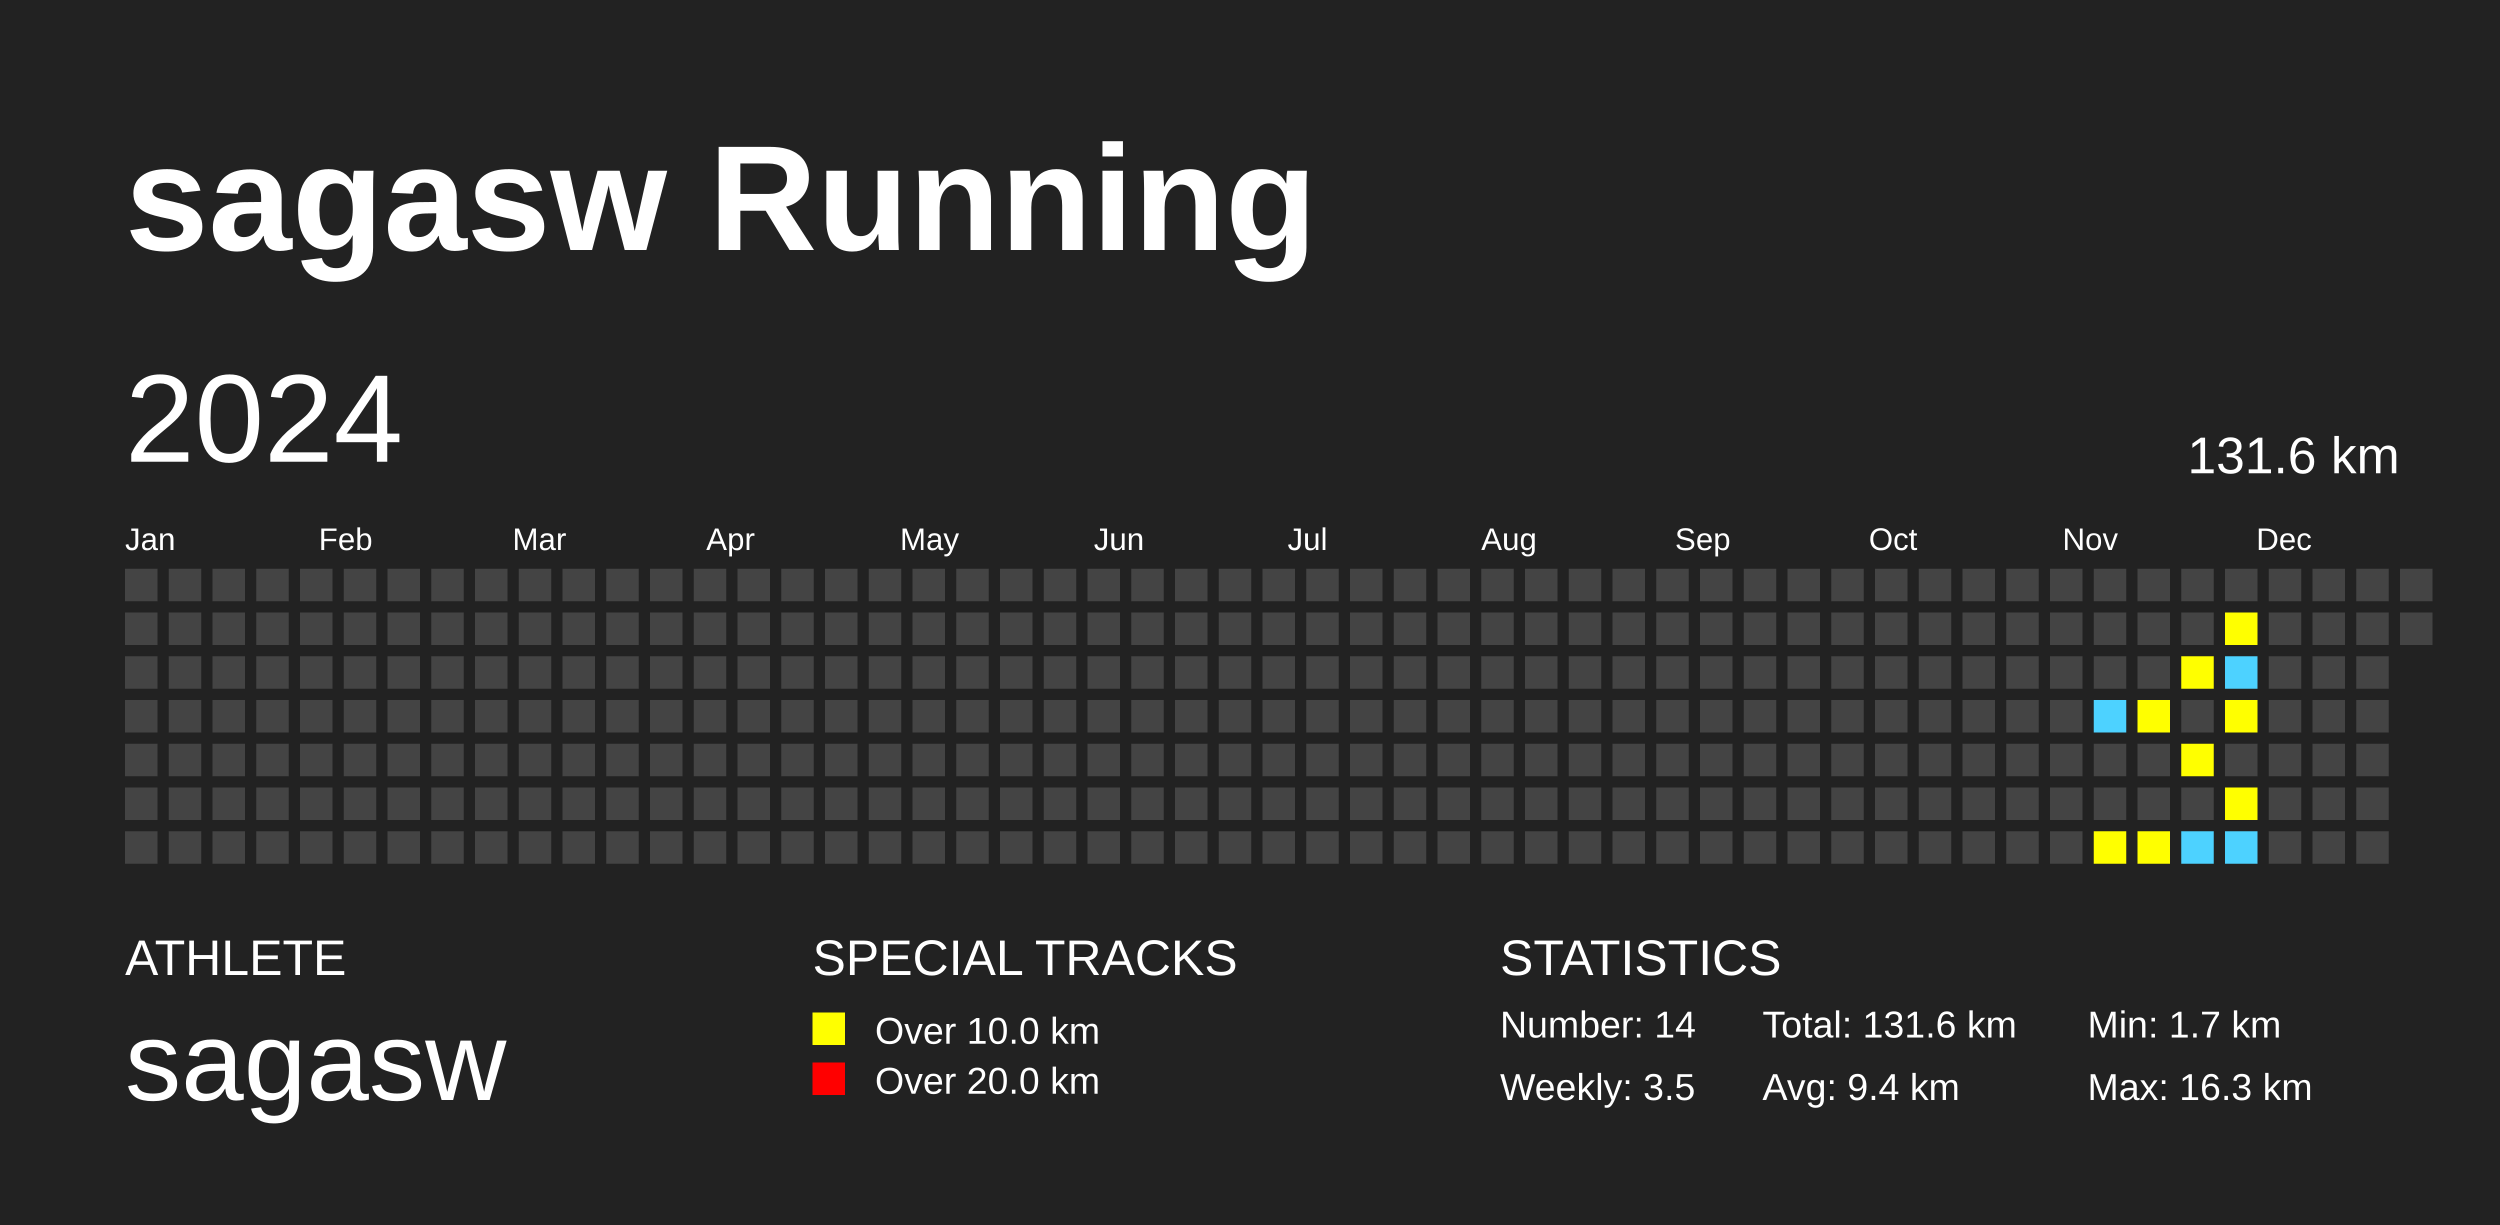
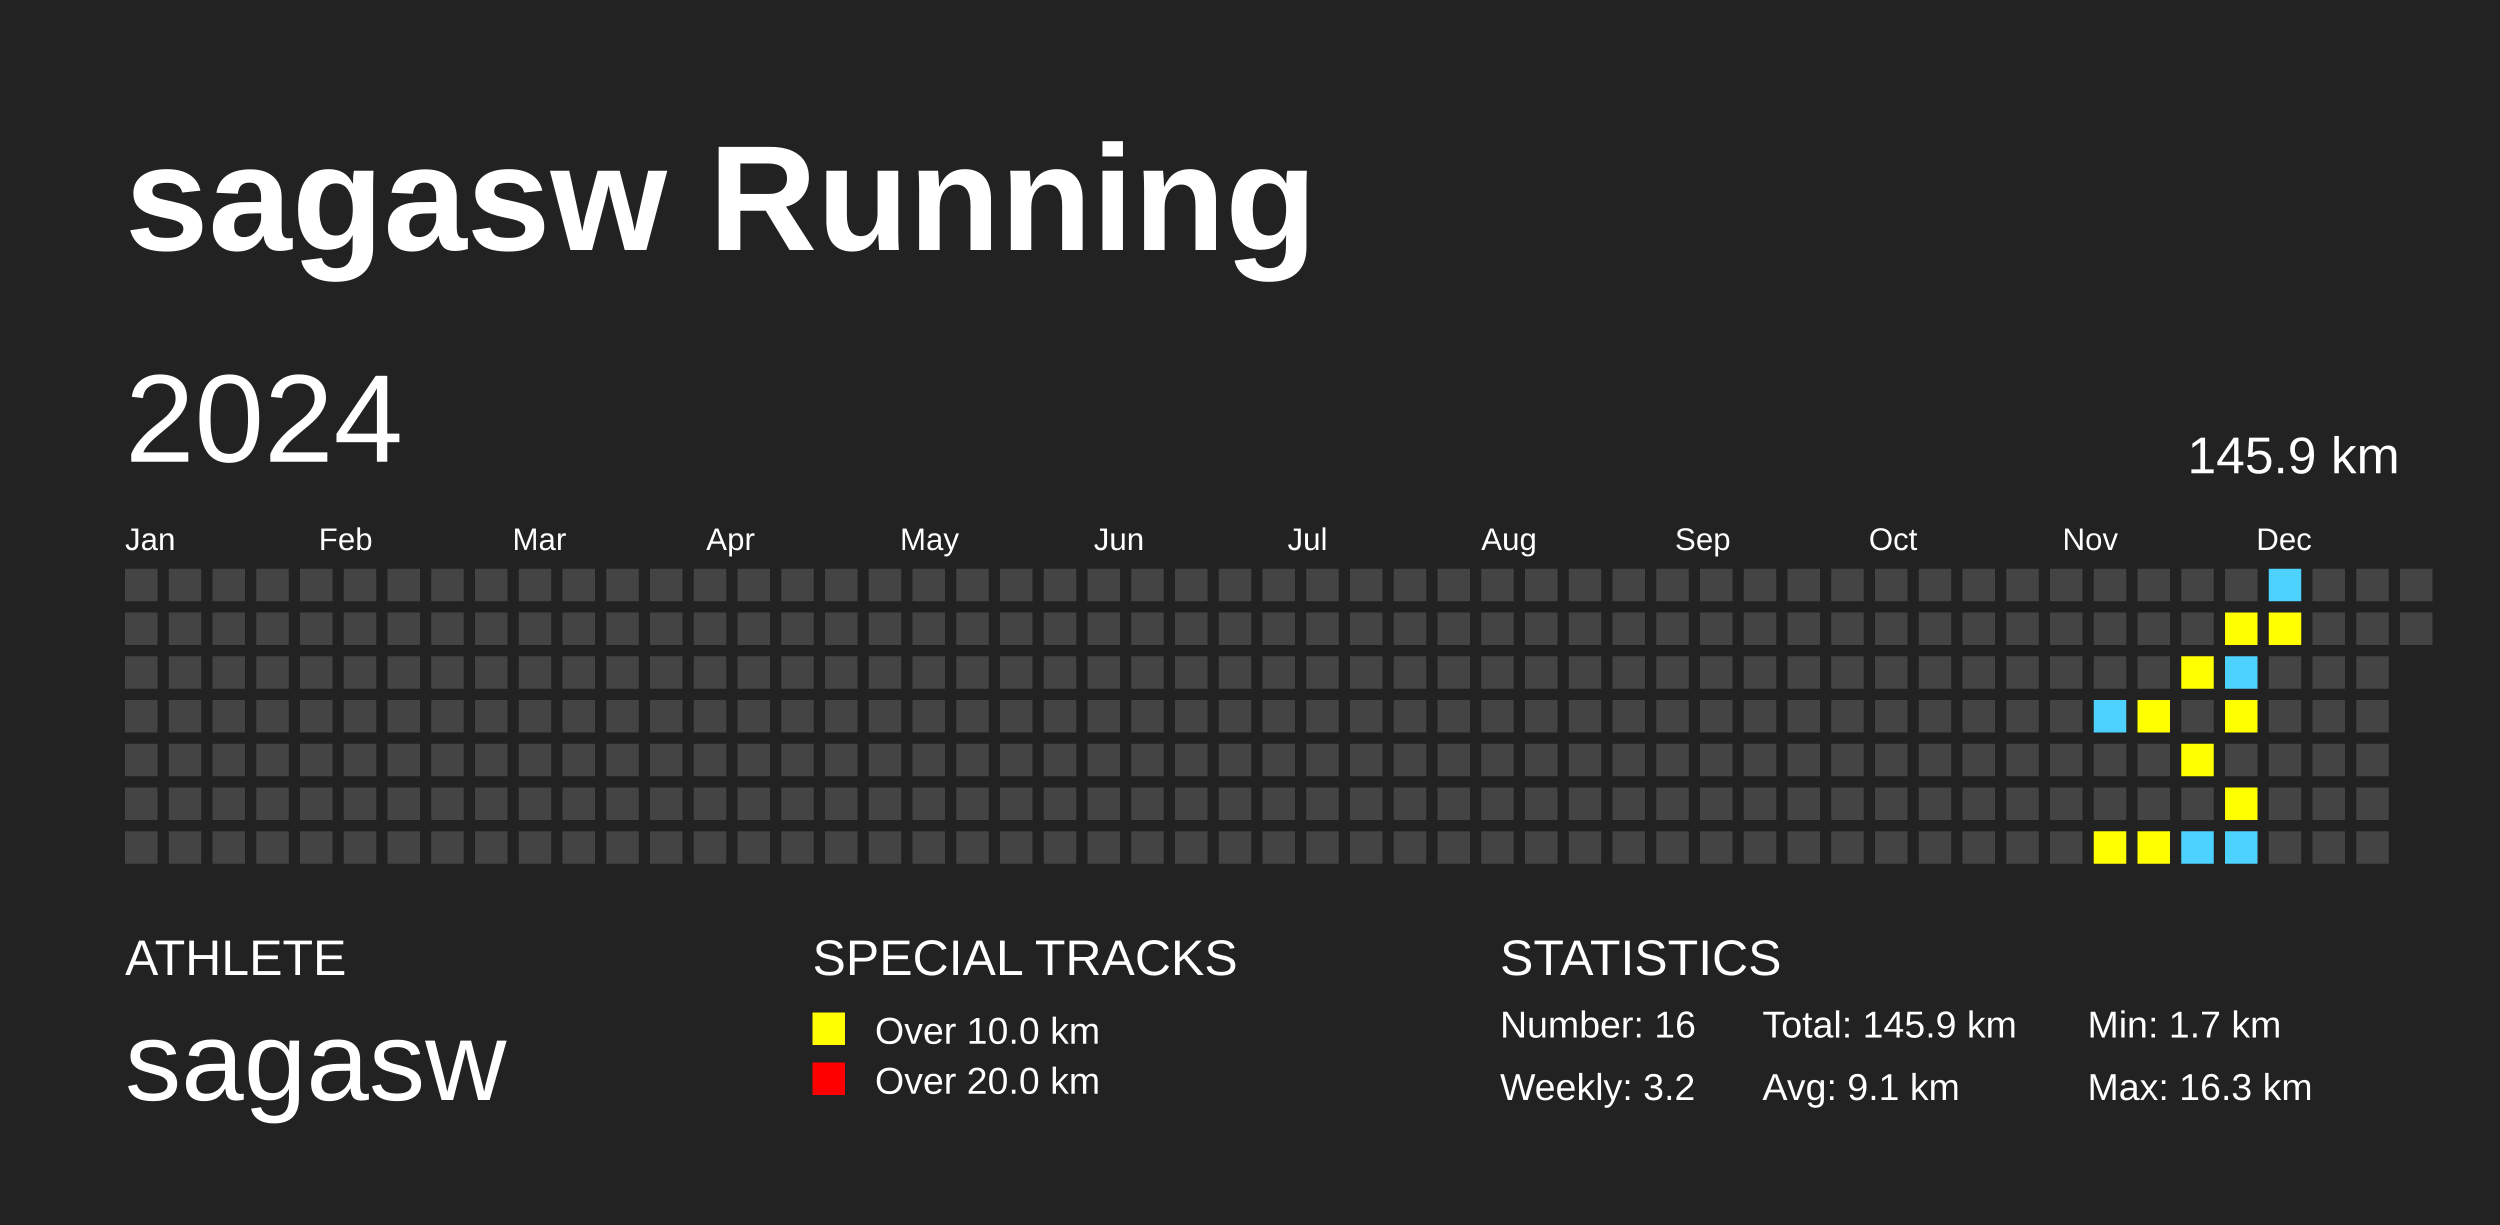
<svg xmlns="http://www.w3.org/2000/svg" baseProfile="full" height="98mm" version="1.1" viewBox="0,0,200,98" width="200mm">
  <defs />
  <rect fill="#222222" height="98" width="200" x="0" y="0" />
  <text fill="#FFFFFF" style="font-size:12px; font-family:Arial; font-weight:bold;" x="10" y="20">sagasw Running</text>
  <text fill="#FFFFFF" style="font-size:4px; font-family:Arial" x="10" y="78">ATHLETE</text>
  <text fill="#FFFFFF" style="font-size:9px; font-family:Arial" x="10" y="88">sagasw</text>
  <text fill="#FFFFFF" style="font-size:4px; font-family:Arial" x="65" y="78">SPECIAL TRACKS</text>
  <rect fill="yellow" height="2.6" width="2.6" x="65" y="81" />
  <text fill="#FFFFFF" style="font-size:3px; font-family:Arial" x="70" y="83.5">Over 10.0 km</text>
  <rect fill="red" height="2.6" width="2.6" x="65" y="85" />
  <text fill="#FFFFFF" style="font-size:3px; font-family:Arial" x="70" y="87.5">Over 20.0 km</text>
  <text fill="#FFFFFF" style="font-size:4px; font-family:Arial" x="120" y="78">STATISTICS</text>
-   <text fill="#FFFFFF" style="font-size:3px; font-family:Arial" x="120" y="83">Number: 14</text>
-   <text fill="#FFFFFF" style="font-size:3px; font-family:Arial" x="120" y="88">Weekly: 3.5</text>
-   <text fill="#FFFFFF" style="font-size:3px; font-family:Arial" x="141" y="83">Total: 131.6 km</text>
-   <text fill="#FFFFFF" style="font-size:3px; font-family:Arial" x="141" y="88">Avg: 9.4 km</text>
+   <text fill="#FFFFFF" style="font-size:3px; font-family:Arial" x="120" y="83">Number: 16</text>
+   <text fill="#FFFFFF" style="font-size:3px; font-family:Arial" x="120" y="88">Weekly: 3.2</text>
+   <text fill="#FFFFFF" style="font-size:3px; font-family:Arial" x="141" y="83">Total: 145.9 km</text>
+   <text fill="#FFFFFF" style="font-size:3px; font-family:Arial" x="141" y="88">Avg: 9.1 km</text>
  <text fill="#FFFFFF" style="font-size:3px; font-family:Arial" x="167" y="83">Min: 1.7 km</text>
  <text fill="#FFFFFF" style="font-size:3px; font-family:Arial" x="167" y="88">Max: 16.3 km</text>
  <text dominant-baseline="hanging" fill="#FFFFFF" style="font-size:10.0px; font-family:Arial;" x="10" y="30">2024</text>
-   <text dominant-baseline="hanging" fill="#FFFFFF" style="font-size:4.125px; font-family:Arial;" x="175" y="35">131.6 km</text>
+   <text dominant-baseline="hanging" fill="#FFFFFF" style="font-size:4.125px; font-family:Arial;" x="175" y="35">145.9 km</text>
  <text fill="#FFFFFF" style="font-size:2.5px; font-family:Arial" x="10.0" y="44">Jan</text>
  <text fill="#FFFFFF" style="font-size:2.5px; font-family:Arial" x="25.5" y="44">Feb</text>
  <text fill="#FFFFFF" style="font-size:2.5px; font-family:Arial" x="41.0" y="44">Mar</text>
  <text fill="#FFFFFF" style="font-size:2.5px; font-family:Arial" x="56.5" y="44">Apr</text>
  <text fill="#FFFFFF" style="font-size:2.5px; font-family:Arial" x="72.0" y="44">May</text>
  <text fill="#FFFFFF" style="font-size:2.5px; font-family:Arial" x="87.5" y="44">Jun</text>
  <text fill="#FFFFFF" style="font-size:2.5px; font-family:Arial" x="103.0" y="44">Jul</text>
  <text fill="#FFFFFF" style="font-size:2.5px; font-family:Arial" x="118.5" y="44">Aug</text>
  <text fill="#FFFFFF" style="font-size:2.5px; font-family:Arial" x="134.0" y="44">Sep</text>
  <text fill="#FFFFFF" style="font-size:2.5px; font-family:Arial" x="149.5" y="44">Oct</text>
  <text fill="#FFFFFF" style="font-size:2.5px; font-family:Arial" x="165.0" y="44">Nov</text>
  <text fill="#FFFFFF" style="font-size:2.5px; font-family:Arial" x="180.5" y="44">Dec</text>
  <rect fill="#444444" height="2.6" width="2.6" x="10.0" y="45.5" />
  <rect fill="#444444" height="2.6" width="2.6" x="10.0" y="49.0" />
  <rect fill="#444444" height="2.6" width="2.6" x="10.0" y="52.5" />
  <rect fill="#444444" height="2.6" width="2.6" x="10.0" y="56.0" />
  <rect fill="#444444" height="2.6" width="2.6" x="10.0" y="59.5" />
  <rect fill="#444444" height="2.6" width="2.6" x="10.0" y="63.0" />
  <rect fill="#444444" height="2.6" width="2.6" x="10.0" y="66.5" />
  <rect fill="#444444" height="2.6" width="2.6" x="13.5" y="45.5" />
  <rect fill="#444444" height="2.6" width="2.6" x="13.5" y="49.0" />
  <rect fill="#444444" height="2.6" width="2.6" x="13.5" y="52.5" />
  <rect fill="#444444" height="2.6" width="2.6" x="13.5" y="56.0" />
  <rect fill="#444444" height="2.6" width="2.6" x="13.5" y="59.5" />
  <rect fill="#444444" height="2.6" width="2.6" x="13.5" y="63.0" />
  <rect fill="#444444" height="2.6" width="2.6" x="13.5" y="66.5" />
  <rect fill="#444444" height="2.6" width="2.6" x="17.0" y="45.5" />
  <rect fill="#444444" height="2.6" width="2.6" x="17.0" y="49.0" />
  <rect fill="#444444" height="2.6" width="2.6" x="17.0" y="52.5" />
  <rect fill="#444444" height="2.6" width="2.6" x="17.0" y="56.0" />
  <rect fill="#444444" height="2.6" width="2.6" x="17.0" y="59.5" />
  <rect fill="#444444" height="2.6" width="2.6" x="17.0" y="63.0" />
  <rect fill="#444444" height="2.6" width="2.6" x="17.0" y="66.5" />
  <rect fill="#444444" height="2.6" width="2.6" x="20.5" y="45.5" />
  <rect fill="#444444" height="2.6" width="2.6" x="20.5" y="49.0" />
  <rect fill="#444444" height="2.6" width="2.6" x="20.5" y="52.5" />
  <rect fill="#444444" height="2.6" width="2.6" x="20.5" y="56.0" />
  <rect fill="#444444" height="2.6" width="2.6" x="20.5" y="59.5" />
  <rect fill="#444444" height="2.6" width="2.6" x="20.5" y="63.0" />
  <rect fill="#444444" height="2.6" width="2.6" x="20.5" y="66.5" />
  <rect fill="#444444" height="2.6" width="2.6" x="24.0" y="45.5" />
  <rect fill="#444444" height="2.6" width="2.6" x="24.0" y="49.0" />
  <rect fill="#444444" height="2.6" width="2.6" x="24.0" y="52.5" />
  <rect fill="#444444" height="2.6" width="2.6" x="24.0" y="56.0" />
  <rect fill="#444444" height="2.6" width="2.6" x="24.0" y="59.5" />
  <rect fill="#444444" height="2.6" width="2.6" x="24.0" y="63.0" />
  <rect fill="#444444" height="2.6" width="2.6" x="24.0" y="66.5" />
  <rect fill="#444444" height="2.6" width="2.6" x="27.5" y="45.5" />
  <rect fill="#444444" height="2.6" width="2.6" x="27.5" y="49.0" />
  <rect fill="#444444" height="2.6" width="2.6" x="27.5" y="52.5" />
  <rect fill="#444444" height="2.6" width="2.6" x="27.5" y="56.0" />
  <rect fill="#444444" height="2.6" width="2.6" x="27.5" y="59.5" />
  <rect fill="#444444" height="2.6" width="2.6" x="27.5" y="63.0" />
  <rect fill="#444444" height="2.6" width="2.6" x="27.5" y="66.5" />
  <rect fill="#444444" height="2.6" width="2.6" x="31.0" y="45.5" />
  <rect fill="#444444" height="2.6" width="2.6" x="31.0" y="49.0" />
  <rect fill="#444444" height="2.6" width="2.6" x="31.0" y="52.5" />
  <rect fill="#444444" height="2.6" width="2.6" x="31.0" y="56.0" />
  <rect fill="#444444" height="2.6" width="2.6" x="31.0" y="59.5" />
  <rect fill="#444444" height="2.6" width="2.6" x="31.0" y="63.0" />
  <rect fill="#444444" height="2.6" width="2.6" x="31.0" y="66.5" />
  <rect fill="#444444" height="2.6" width="2.6" x="34.5" y="45.5" />
  <rect fill="#444444" height="2.6" width="2.6" x="34.5" y="49.0" />
  <rect fill="#444444" height="2.6" width="2.6" x="34.5" y="52.5" />
  <rect fill="#444444" height="2.6" width="2.6" x="34.5" y="56.0" />
  <rect fill="#444444" height="2.6" width="2.6" x="34.5" y="59.5" />
  <rect fill="#444444" height="2.6" width="2.6" x="34.5" y="63.0" />
  <rect fill="#444444" height="2.6" width="2.6" x="34.5" y="66.5" />
  <rect fill="#444444" height="2.6" width="2.6" x="38.0" y="45.5" />
  <rect fill="#444444" height="2.6" width="2.6" x="38.0" y="49.0" />
  <rect fill="#444444" height="2.6" width="2.6" x="38.0" y="52.5" />
  <rect fill="#444444" height="2.6" width="2.6" x="38.0" y="56.0" />
  <rect fill="#444444" height="2.6" width="2.6" x="38.0" y="59.5" />
  <rect fill="#444444" height="2.6" width="2.6" x="38.0" y="63.0" />
  <rect fill="#444444" height="2.6" width="2.6" x="38.0" y="66.5" />
  <rect fill="#444444" height="2.6" width="2.6" x="41.5" y="45.5" />
  <rect fill="#444444" height="2.6" width="2.6" x="41.5" y="49.0" />
  <rect fill="#444444" height="2.6" width="2.6" x="41.5" y="52.5" />
  <rect fill="#444444" height="2.6" width="2.6" x="41.5" y="56.0" />
  <rect fill="#444444" height="2.6" width="2.6" x="41.5" y="59.5" />
  <rect fill="#444444" height="2.6" width="2.6" x="41.5" y="63.0" />
  <rect fill="#444444" height="2.6" width="2.6" x="41.5" y="66.5" />
  <rect fill="#444444" height="2.6" width="2.6" x="45.0" y="45.5" />
  <rect fill="#444444" height="2.6" width="2.6" x="45.0" y="49.0" />
  <rect fill="#444444" height="2.6" width="2.6" x="45.0" y="52.5" />
  <rect fill="#444444" height="2.6" width="2.6" x="45.0" y="56.0" />
  <rect fill="#444444" height="2.6" width="2.6" x="45.0" y="59.5" />
  <rect fill="#444444" height="2.6" width="2.6" x="45.0" y="63.0" />
  <rect fill="#444444" height="2.6" width="2.6" x="45.0" y="66.5" />
  <rect fill="#444444" height="2.6" width="2.6" x="48.5" y="45.5" />
  <rect fill="#444444" height="2.6" width="2.6" x="48.5" y="49.0" />
  <rect fill="#444444" height="2.6" width="2.6" x="48.5" y="52.5" />
  <rect fill="#444444" height="2.6" width="2.6" x="48.5" y="56.0" />
  <rect fill="#444444" height="2.6" width="2.6" x="48.5" y="59.5" />
  <rect fill="#444444" height="2.6" width="2.6" x="48.5" y="63.0" />
  <rect fill="#444444" height="2.6" width="2.6" x="48.5" y="66.5" />
  <rect fill="#444444" height="2.6" width="2.6" x="52.0" y="45.5" />
  <rect fill="#444444" height="2.6" width="2.6" x="52.0" y="49.0" />
  <rect fill="#444444" height="2.6" width="2.6" x="52.0" y="52.5" />
  <rect fill="#444444" height="2.6" width="2.6" x="52.0" y="56.0" />
  <rect fill="#444444" height="2.6" width="2.6" x="52.0" y="59.5" />
  <rect fill="#444444" height="2.6" width="2.6" x="52.0" y="63.0" />
  <rect fill="#444444" height="2.6" width="2.6" x="52.0" y="66.5" />
  <rect fill="#444444" height="2.6" width="2.6" x="55.5" y="45.5" />
  <rect fill="#444444" height="2.6" width="2.6" x="55.5" y="49.0" />
  <rect fill="#444444" height="2.6" width="2.6" x="55.5" y="52.5" />
  <rect fill="#444444" height="2.6" width="2.6" x="55.5" y="56.0" />
  <rect fill="#444444" height="2.6" width="2.6" x="55.5" y="59.5" />
  <rect fill="#444444" height="2.6" width="2.6" x="55.5" y="63.0" />
  <rect fill="#444444" height="2.6" width="2.6" x="55.5" y="66.5" />
  <rect fill="#444444" height="2.6" width="2.6" x="59.0" y="45.5" />
  <rect fill="#444444" height="2.6" width="2.6" x="59.0" y="49.0" />
  <rect fill="#444444" height="2.6" width="2.6" x="59.0" y="52.5" />
  <rect fill="#444444" height="2.6" width="2.6" x="59.0" y="56.0" />
  <rect fill="#444444" height="2.6" width="2.6" x="59.0" y="59.5" />
  <rect fill="#444444" height="2.6" width="2.6" x="59.0" y="63.0" />
  <rect fill="#444444" height="2.6" width="2.6" x="59.0" y="66.5" />
  <rect fill="#444444" height="2.6" width="2.6" x="62.5" y="45.5" />
  <rect fill="#444444" height="2.6" width="2.6" x="62.5" y="49.0" />
  <rect fill="#444444" height="2.6" width="2.6" x="62.5" y="52.5" />
  <rect fill="#444444" height="2.6" width="2.6" x="62.5" y="56.0" />
  <rect fill="#444444" height="2.6" width="2.6" x="62.5" y="59.5" />
  <rect fill="#444444" height="2.6" width="2.6" x="62.5" y="63.0" />
  <rect fill="#444444" height="2.6" width="2.6" x="62.5" y="66.5" />
  <rect fill="#444444" height="2.6" width="2.6" x="66.0" y="45.5" />
  <rect fill="#444444" height="2.6" width="2.6" x="66.0" y="49.0" />
  <rect fill="#444444" height="2.6" width="2.6" x="66.0" y="52.5" />
  <rect fill="#444444" height="2.6" width="2.6" x="66.0" y="56.0" />
  <rect fill="#444444" height="2.6" width="2.6" x="66.0" y="59.5" />
  <rect fill="#444444" height="2.6" width="2.6" x="66.0" y="63.0" />
  <rect fill="#444444" height="2.6" width="2.6" x="66.0" y="66.5" />
  <rect fill="#444444" height="2.6" width="2.6" x="69.5" y="45.5" />
  <rect fill="#444444" height="2.6" width="2.6" x="69.5" y="49.0" />
  <rect fill="#444444" height="2.6" width="2.6" x="69.5" y="52.5" />
  <rect fill="#444444" height="2.6" width="2.6" x="69.5" y="56.0" />
  <rect fill="#444444" height="2.6" width="2.6" x="69.5" y="59.5" />
  <rect fill="#444444" height="2.6" width="2.6" x="69.5" y="63.0" />
  <rect fill="#444444" height="2.6" width="2.6" x="69.5" y="66.5" />
  <rect fill="#444444" height="2.6" width="2.6" x="73.0" y="45.5" />
  <rect fill="#444444" height="2.6" width="2.6" x="73.0" y="49.0" />
  <rect fill="#444444" height="2.6" width="2.6" x="73.0" y="52.5" />
  <rect fill="#444444" height="2.6" width="2.6" x="73.0" y="56.0" />
  <rect fill="#444444" height="2.6" width="2.6" x="73.0" y="59.5" />
  <rect fill="#444444" height="2.6" width="2.6" x="73.0" y="63.0" />
  <rect fill="#444444" height="2.6" width="2.6" x="73.0" y="66.5" />
  <rect fill="#444444" height="2.6" width="2.6" x="76.5" y="45.5" />
  <rect fill="#444444" height="2.6" width="2.6" x="76.5" y="49.0" />
  <rect fill="#444444" height="2.6" width="2.6" x="76.5" y="52.5" />
  <rect fill="#444444" height="2.6" width="2.6" x="76.5" y="56.0" />
  <rect fill="#444444" height="2.6" width="2.6" x="76.5" y="59.5" />
  <rect fill="#444444" height="2.6" width="2.6" x="76.5" y="63.0" />
  <rect fill="#444444" height="2.6" width="2.6" x="76.5" y="66.5" />
  <rect fill="#444444" height="2.6" width="2.6" x="80.0" y="45.5" />
  <rect fill="#444444" height="2.6" width="2.6" x="80.0" y="49.0" />
  <rect fill="#444444" height="2.6" width="2.6" x="80.0" y="52.5" />
  <rect fill="#444444" height="2.6" width="2.6" x="80.0" y="56.0" />
  <rect fill="#444444" height="2.6" width="2.6" x="80.0" y="59.5" />
  <rect fill="#444444" height="2.6" width="2.6" x="80.0" y="63.0" />
  <rect fill="#444444" height="2.6" width="2.6" x="80.0" y="66.5" />
  <rect fill="#444444" height="2.6" width="2.6" x="83.5" y="45.5" />
  <rect fill="#444444" height="2.6" width="2.6" x="83.5" y="49.0" />
  <rect fill="#444444" height="2.6" width="2.6" x="83.5" y="52.5" />
  <rect fill="#444444" height="2.6" width="2.6" x="83.5" y="56.0" />
  <rect fill="#444444" height="2.6" width="2.6" x="83.5" y="59.5" />
  <rect fill="#444444" height="2.6" width="2.6" x="83.5" y="63.0" />
  <rect fill="#444444" height="2.6" width="2.6" x="83.5" y="66.5" />
  <rect fill="#444444" height="2.6" width="2.6" x="87.0" y="45.5" />
  <rect fill="#444444" height="2.6" width="2.6" x="87.0" y="49.0" />
  <rect fill="#444444" height="2.6" width="2.6" x="87.0" y="52.5" />
  <rect fill="#444444" height="2.6" width="2.6" x="87.0" y="56.0" />
  <rect fill="#444444" height="2.6" width="2.6" x="87.0" y="59.5" />
  <rect fill="#444444" height="2.6" width="2.6" x="87.0" y="63.0" />
  <rect fill="#444444" height="2.6" width="2.6" x="87.0" y="66.5" />
  <rect fill="#444444" height="2.6" width="2.6" x="90.5" y="45.5" />
  <rect fill="#444444" height="2.6" width="2.6" x="90.5" y="49.0" />
  <rect fill="#444444" height="2.6" width="2.6" x="90.5" y="52.5" />
  <rect fill="#444444" height="2.6" width="2.6" x="90.5" y="56.0" />
  <rect fill="#444444" height="2.6" width="2.6" x="90.5" y="59.5" />
  <rect fill="#444444" height="2.6" width="2.6" x="90.5" y="63.0" />
  <rect fill="#444444" height="2.6" width="2.6" x="90.5" y="66.5" />
  <rect fill="#444444" height="2.6" width="2.6" x="94.0" y="45.5" />
  <rect fill="#444444" height="2.6" width="2.6" x="94.0" y="49.0" />
  <rect fill="#444444" height="2.6" width="2.6" x="94.0" y="52.5" />
  <rect fill="#444444" height="2.6" width="2.6" x="94.0" y="56.0" />
  <rect fill="#444444" height="2.6" width="2.6" x="94.0" y="59.5" />
  <rect fill="#444444" height="2.6" width="2.6" x="94.0" y="63.0" />
  <rect fill="#444444" height="2.6" width="2.6" x="94.0" y="66.5" />
  <rect fill="#444444" height="2.6" width="2.6" x="97.5" y="45.5" />
  <rect fill="#444444" height="2.6" width="2.6" x="97.5" y="49.0" />
  <rect fill="#444444" height="2.6" width="2.6" x="97.5" y="52.5" />
  <rect fill="#444444" height="2.6" width="2.6" x="97.5" y="56.0" />
  <rect fill="#444444" height="2.6" width="2.6" x="97.5" y="59.5" />
  <rect fill="#444444" height="2.6" width="2.6" x="97.5" y="63.0" />
  <rect fill="#444444" height="2.6" width="2.6" x="97.5" y="66.5" />
  <rect fill="#444444" height="2.6" width="2.6" x="101.0" y="45.5" />
  <rect fill="#444444" height="2.6" width="2.6" x="101.0" y="49.0" />
  <rect fill="#444444" height="2.6" width="2.6" x="101.0" y="52.5" />
  <rect fill="#444444" height="2.6" width="2.6" x="101.0" y="56.0" />
  <rect fill="#444444" height="2.6" width="2.6" x="101.0" y="59.5" />
  <rect fill="#444444" height="2.6" width="2.6" x="101.0" y="63.0" />
  <rect fill="#444444" height="2.6" width="2.6" x="101.0" y="66.5" />
  <rect fill="#444444" height="2.6" width="2.6" x="104.5" y="45.5" />
  <rect fill="#444444" height="2.6" width="2.6" x="104.5" y="49.0" />
  <rect fill="#444444" height="2.6" width="2.6" x="104.5" y="52.5" />
  <rect fill="#444444" height="2.6" width="2.6" x="104.5" y="56.0" />
  <rect fill="#444444" height="2.6" width="2.6" x="104.5" y="59.5" />
  <rect fill="#444444" height="2.6" width="2.6" x="104.5" y="63.0" />
  <rect fill="#444444" height="2.6" width="2.6" x="104.5" y="66.5" />
  <rect fill="#444444" height="2.6" width="2.6" x="108.0" y="45.5" />
  <rect fill="#444444" height="2.6" width="2.6" x="108.0" y="49.0" />
  <rect fill="#444444" height="2.6" width="2.6" x="108.0" y="52.5" />
  <rect fill="#444444" height="2.6" width="2.6" x="108.0" y="56.0" />
  <rect fill="#444444" height="2.6" width="2.6" x="108.0" y="59.5" />
  <rect fill="#444444" height="2.6" width="2.6" x="108.0" y="63.0" />
  <rect fill="#444444" height="2.6" width="2.6" x="108.0" y="66.5" />
  <rect fill="#444444" height="2.6" width="2.6" x="111.5" y="45.5" />
  <rect fill="#444444" height="2.6" width="2.6" x="111.5" y="49.0" />
  <rect fill="#444444" height="2.6" width="2.6" x="111.5" y="52.5" />
  <rect fill="#444444" height="2.6" width="2.6" x="111.5" y="56.0" />
  <rect fill="#444444" height="2.6" width="2.6" x="111.5" y="59.5" />
  <rect fill="#444444" height="2.6" width="2.6" x="111.5" y="63.0" />
  <rect fill="#444444" height="2.6" width="2.6" x="111.5" y="66.5" />
  <rect fill="#444444" height="2.6" width="2.6" x="115.0" y="45.5" />
  <rect fill="#444444" height="2.6" width="2.6" x="115.0" y="49.0" />
  <rect fill="#444444" height="2.6" width="2.6" x="115.0" y="52.5" />
  <rect fill="#444444" height="2.6" width="2.6" x="115.0" y="56.0" />
  <rect fill="#444444" height="2.6" width="2.6" x="115.0" y="59.5" />
  <rect fill="#444444" height="2.6" width="2.6" x="115.0" y="63.0" />
  <rect fill="#444444" height="2.6" width="2.6" x="115.0" y="66.5" />
  <rect fill="#444444" height="2.6" width="2.6" x="118.5" y="45.5" />
  <rect fill="#444444" height="2.6" width="2.6" x="118.5" y="49.0" />
  <rect fill="#444444" height="2.6" width="2.6" x="118.5" y="52.5" />
  <rect fill="#444444" height="2.6" width="2.6" x="118.5" y="56.0" />
  <rect fill="#444444" height="2.6" width="2.6" x="118.5" y="59.5" />
  <rect fill="#444444" height="2.6" width="2.6" x="118.5" y="63.0" />
  <rect fill="#444444" height="2.6" width="2.6" x="118.5" y="66.5" />
  <rect fill="#444444" height="2.6" width="2.6" x="122.0" y="45.5" />
  <rect fill="#444444" height="2.6" width="2.6" x="122.0" y="49.0" />
  <rect fill="#444444" height="2.6" width="2.6" x="122.0" y="52.5" />
  <rect fill="#444444" height="2.6" width="2.6" x="122.0" y="56.0" />
  <rect fill="#444444" height="2.6" width="2.6" x="122.0" y="59.5" />
  <rect fill="#444444" height="2.6" width="2.6" x="122.0" y="63.0" />
  <rect fill="#444444" height="2.6" width="2.6" x="122.0" y="66.5" />
  <rect fill="#444444" height="2.6" width="2.6" x="125.5" y="45.5" />
  <rect fill="#444444" height="2.6" width="2.6" x="125.5" y="49.0" />
  <rect fill="#444444" height="2.6" width="2.6" x="125.5" y="52.5" />
  <rect fill="#444444" height="2.6" width="2.6" x="125.5" y="56.0" />
  <rect fill="#444444" height="2.6" width="2.6" x="125.5" y="59.5" />
  <rect fill="#444444" height="2.6" width="2.6" x="125.5" y="63.0" />
  <rect fill="#444444" height="2.6" width="2.6" x="125.5" y="66.5" />
  <rect fill="#444444" height="2.6" width="2.6" x="129.0" y="45.5" />
  <rect fill="#444444" height="2.6" width="2.6" x="129.0" y="49.0" />
  <rect fill="#444444" height="2.6" width="2.6" x="129.0" y="52.5" />
  <rect fill="#444444" height="2.6" width="2.6" x="129.0" y="56.0" />
  <rect fill="#444444" height="2.6" width="2.6" x="129.0" y="59.5" />
  <rect fill="#444444" height="2.6" width="2.6" x="129.0" y="63.0" />
  <rect fill="#444444" height="2.6" width="2.6" x="129.0" y="66.5" />
  <rect fill="#444444" height="2.6" width="2.6" x="132.5" y="45.5" />
  <rect fill="#444444" height="2.6" width="2.6" x="132.5" y="49.0" />
  <rect fill="#444444" height="2.6" width="2.6" x="132.5" y="52.5" />
  <rect fill="#444444" height="2.6" width="2.6" x="132.5" y="56.0" />
  <rect fill="#444444" height="2.6" width="2.6" x="132.5" y="59.5" />
  <rect fill="#444444" height="2.6" width="2.6" x="132.5" y="63.0" />
  <rect fill="#444444" height="2.6" width="2.6" x="132.5" y="66.5" />
  <rect fill="#444444" height="2.6" width="2.6" x="136.0" y="45.5" />
  <rect fill="#444444" height="2.6" width="2.6" x="136.0" y="49.0" />
  <rect fill="#444444" height="2.6" width="2.6" x="136.0" y="52.5" />
  <rect fill="#444444" height="2.6" width="2.6" x="136.0" y="56.0" />
  <rect fill="#444444" height="2.6" width="2.6" x="136.0" y="59.5" />
  <rect fill="#444444" height="2.6" width="2.6" x="136.0" y="63.0" />
  <rect fill="#444444" height="2.6" width="2.6" x="136.0" y="66.5" />
  <rect fill="#444444" height="2.6" width="2.6" x="139.5" y="45.5" />
  <rect fill="#444444" height="2.6" width="2.6" x="139.5" y="49.0" />
  <rect fill="#444444" height="2.6" width="2.6" x="139.5" y="52.5" />
  <rect fill="#444444" height="2.6" width="2.6" x="139.5" y="56.0" />
  <rect fill="#444444" height="2.6" width="2.6" x="139.5" y="59.5" />
  <rect fill="#444444" height="2.6" width="2.6" x="139.5" y="63.0" />
  <rect fill="#444444" height="2.6" width="2.6" x="139.5" y="66.5" />
  <rect fill="#444444" height="2.6" width="2.6" x="143.0" y="45.5" />
  <rect fill="#444444" height="2.6" width="2.6" x="143.0" y="49.0" />
  <rect fill="#444444" height="2.6" width="2.6" x="143.0" y="52.5" />
  <rect fill="#444444" height="2.6" width="2.6" x="143.0" y="56.0" />
  <rect fill="#444444" height="2.6" width="2.6" x="143.0" y="59.5" />
  <rect fill="#444444" height="2.6" width="2.6" x="143.0" y="63.0" />
  <rect fill="#444444" height="2.6" width="2.6" x="143.0" y="66.5" />
  <rect fill="#444444" height="2.6" width="2.6" x="146.5" y="45.5" />
  <rect fill="#444444" height="2.6" width="2.6" x="146.5" y="49.0" />
  <rect fill="#444444" height="2.6" width="2.6" x="146.5" y="52.5" />
  <rect fill="#444444" height="2.6" width="2.6" x="146.5" y="56.0" />
  <rect fill="#444444" height="2.6" width="2.6" x="146.5" y="59.5" />
  <rect fill="#444444" height="2.6" width="2.6" x="146.5" y="63.0" />
  <rect fill="#444444" height="2.6" width="2.6" x="146.5" y="66.5" />
  <rect fill="#444444" height="2.6" width="2.6" x="150.0" y="45.5" />
  <rect fill="#444444" height="2.6" width="2.6" x="150.0" y="49.0" />
  <rect fill="#444444" height="2.6" width="2.6" x="150.0" y="52.5" />
  <rect fill="#444444" height="2.6" width="2.6" x="150.0" y="56.0" />
  <rect fill="#444444" height="2.6" width="2.6" x="150.0" y="59.5" />
  <rect fill="#444444" height="2.6" width="2.6" x="150.0" y="63.0" />
  <rect fill="#444444" height="2.6" width="2.6" x="150.0" y="66.5" />
  <rect fill="#444444" height="2.6" width="2.6" x="153.5" y="45.5" />
  <rect fill="#444444" height="2.6" width="2.6" x="153.5" y="49.0" />
  <rect fill="#444444" height="2.6" width="2.6" x="153.5" y="52.5" />
  <rect fill="#444444" height="2.6" width="2.6" x="153.5" y="56.0" />
  <rect fill="#444444" height="2.6" width="2.6" x="153.5" y="59.5" />
  <rect fill="#444444" height="2.6" width="2.6" x="153.5" y="63.0" />
  <rect fill="#444444" height="2.6" width="2.6" x="153.5" y="66.5" />
  <rect fill="#444444" height="2.6" width="2.6" x="157.0" y="45.5" />
  <rect fill="#444444" height="2.6" width="2.6" x="157.0" y="49.0" />
  <rect fill="#444444" height="2.6" width="2.6" x="157.0" y="52.5" />
  <rect fill="#444444" height="2.6" width="2.6" x="157.0" y="56.0" />
  <rect fill="#444444" height="2.6" width="2.6" x="157.0" y="59.5" />
  <rect fill="#444444" height="2.6" width="2.6" x="157.0" y="63.0" />
  <rect fill="#444444" height="2.6" width="2.6" x="157.0" y="66.5" />
  <rect fill="#444444" height="2.6" width="2.6" x="160.5" y="45.5" />
  <rect fill="#444444" height="2.6" width="2.6" x="160.5" y="49.0" />
  <rect fill="#444444" height="2.6" width="2.6" x="160.5" y="52.5" />
  <rect fill="#444444" height="2.6" width="2.6" x="160.5" y="56.0" />
  <rect fill="#444444" height="2.6" width="2.6" x="160.5" y="59.5" />
  <rect fill="#444444" height="2.6" width="2.6" x="160.5" y="63.0" />
  <rect fill="#444444" height="2.6" width="2.6" x="160.5" y="66.5" />
  <rect fill="#444444" height="2.6" width="2.6" x="164.0" y="45.5" />
  <rect fill="#444444" height="2.6" width="2.6" x="164.0" y="49.0" />
  <rect fill="#444444" height="2.6" width="2.6" x="164.0" y="52.5" />
  <rect fill="#444444" height="2.6" width="2.6" x="164.0" y="56.0" />
  <rect fill="#444444" height="2.6" width="2.6" x="164.0" y="59.5" />
  <rect fill="#444444" height="2.6" width="2.6" x="164.0" y="63.0" />
  <rect fill="#444444" height="2.6" width="2.6" x="164.0" y="66.5" />
  <rect fill="#444444" height="2.6" width="2.6" x="167.5" y="45.5" />
  <rect fill="#444444" height="2.6" width="2.6" x="167.5" y="49.0" />
  <rect fill="#444444" height="2.6" width="2.6" x="167.5" y="52.5" />
  <rect fill="#4DD2FF" height="2.6" width="2.6" x="167.5" y="56.0" />
  <rect fill="#444444" height="2.6" width="2.6" x="167.5" y="59.5" />
  <rect fill="#444444" height="2.6" width="2.6" x="167.5" y="63.0" />
  <rect fill="yellow" height="2.6" width="2.6" x="167.5" y="66.5" />
  <rect fill="#444444" height="2.6" width="2.6" x="171.0" y="45.5" />
  <rect fill="#444444" height="2.6" width="2.6" x="171.0" y="49.0" />
  <rect fill="#444444" height="2.6" width="2.6" x="171.0" y="52.5" />
  <rect fill="yellow" height="2.6" width="2.6" x="171.0" y="56.0" />
  <rect fill="#444444" height="2.6" width="2.6" x="171.0" y="59.5" />
  <rect fill="#444444" height="2.6" width="2.6" x="171.0" y="63.0" />
  <rect fill="yellow" height="2.6" width="2.6" x="171.0" y="66.5" />
  <rect fill="#444444" height="2.6" width="2.6" x="174.5" y="45.5" />
  <rect fill="#444444" height="2.6" width="2.6" x="174.5" y="49.0" />
  <rect fill="yellow" height="2.6" width="2.6" x="174.5" y="52.5" />
  <rect fill="#444444" height="2.6" width="2.6" x="174.5" y="56.0" />
  <rect fill="yellow" height="2.6" width="2.6" x="174.5" y="59.5" />
  <rect fill="#444444" height="2.6" width="2.6" x="174.5" y="63.0" />
  <rect fill="#4DD2FF" height="2.6" width="2.6" x="174.5" y="66.5" />
  <rect fill="#444444" height="2.6" width="2.6" x="178.0" y="45.5" />
  <rect fill="yellow" height="2.6" width="2.6" x="178.0" y="49.0" />
  <rect fill="#4DD2FF" height="2.6" width="2.6" x="178.0" y="52.5" />
  <rect fill="yellow" height="2.6" width="2.6" x="178.0" y="56.0" />
  <rect fill="#444444" height="2.6" width="2.6" x="178.0" y="59.5" />
  <rect fill="yellow" height="2.6" width="2.6" x="178.0" y="63.0" />
  <rect fill="#4DD2FF" height="2.6" width="2.6" x="178.0" y="66.5" />
-   <rect fill="#444444" height="2.6" width="2.6" x="181.5" y="45.5" />
-   <rect fill="#444444" height="2.6" width="2.6" x="181.5" y="49.0" />
+   <rect fill="#4DD2FF" height="2.6" width="2.6" x="181.5" y="45.5" />
+   <rect fill="yellow" height="2.6" width="2.6" x="181.5" y="49.0" />
  <rect fill="#444444" height="2.6" width="2.6" x="181.5" y="52.5" />
  <rect fill="#444444" height="2.6" width="2.6" x="181.5" y="56.0" />
  <rect fill="#444444" height="2.6" width="2.6" x="181.5" y="59.5" />
  <rect fill="#444444" height="2.6" width="2.6" x="181.5" y="63.0" />
  <rect fill="#444444" height="2.6" width="2.6" x="181.5" y="66.5" />
  <rect fill="#444444" height="2.6" width="2.6" x="185.0" y="45.5" />
  <rect fill="#444444" height="2.6" width="2.6" x="185.0" y="49.0" />
  <rect fill="#444444" height="2.6" width="2.6" x="185.0" y="52.5" />
  <rect fill="#444444" height="2.6" width="2.6" x="185.0" y="56.0" />
  <rect fill="#444444" height="2.6" width="2.6" x="185.0" y="59.5" />
  <rect fill="#444444" height="2.6" width="2.6" x="185.0" y="63.0" />
  <rect fill="#444444" height="2.6" width="2.6" x="185.0" y="66.5" />
  <rect fill="#444444" height="2.6" width="2.6" x="188.5" y="45.5" />
  <rect fill="#444444" height="2.6" width="2.6" x="188.5" y="49.0" />
  <rect fill="#444444" height="2.6" width="2.6" x="188.5" y="52.5" />
  <rect fill="#444444" height="2.6" width="2.6" x="188.5" y="56.0" />
  <rect fill="#444444" height="2.6" width="2.6" x="188.5" y="59.5" />
  <rect fill="#444444" height="2.6" width="2.6" x="188.5" y="63.0" />
  <rect fill="#444444" height="2.6" width="2.6" x="188.5" y="66.5" />
  <rect fill="#444444" height="2.6" width="2.6" x="192.0" y="45.5" />
  <rect fill="#444444" height="2.6" width="2.6" x="192.0" y="49.0" />
</svg>
